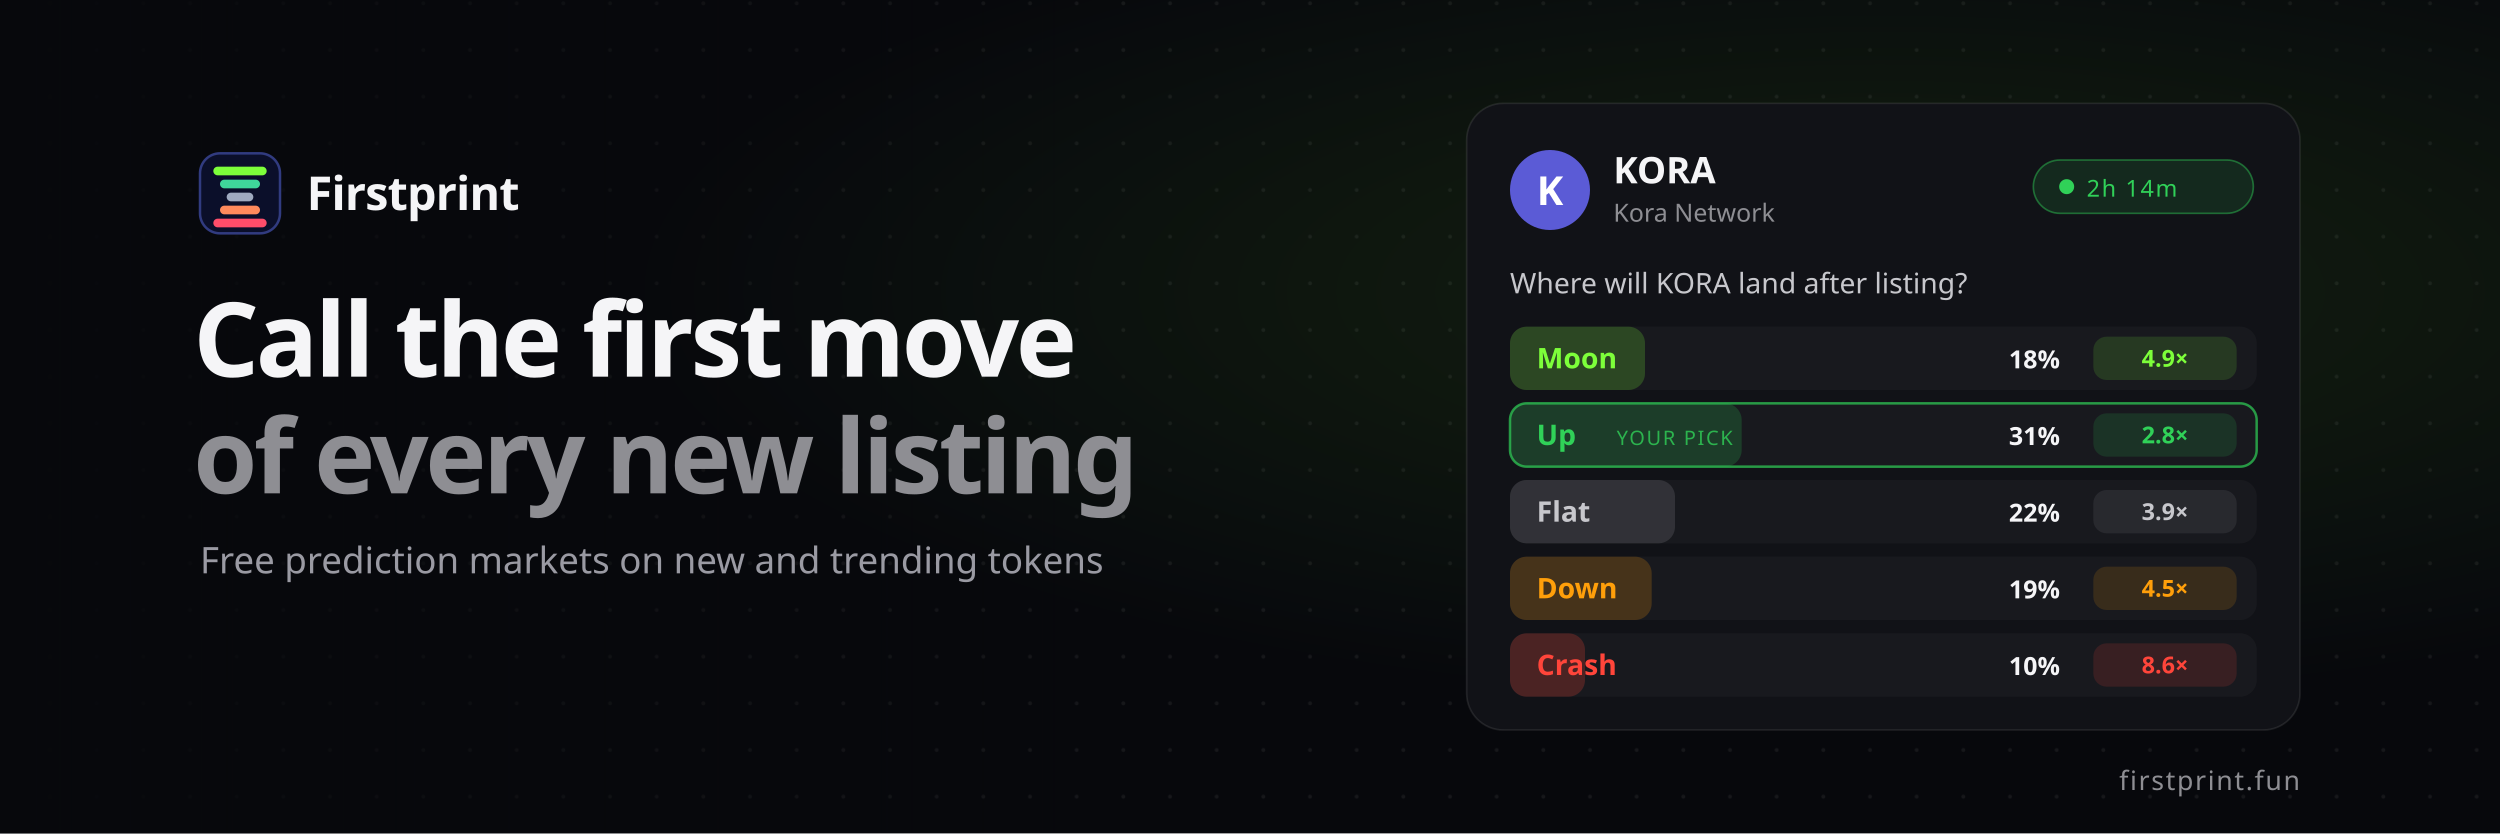
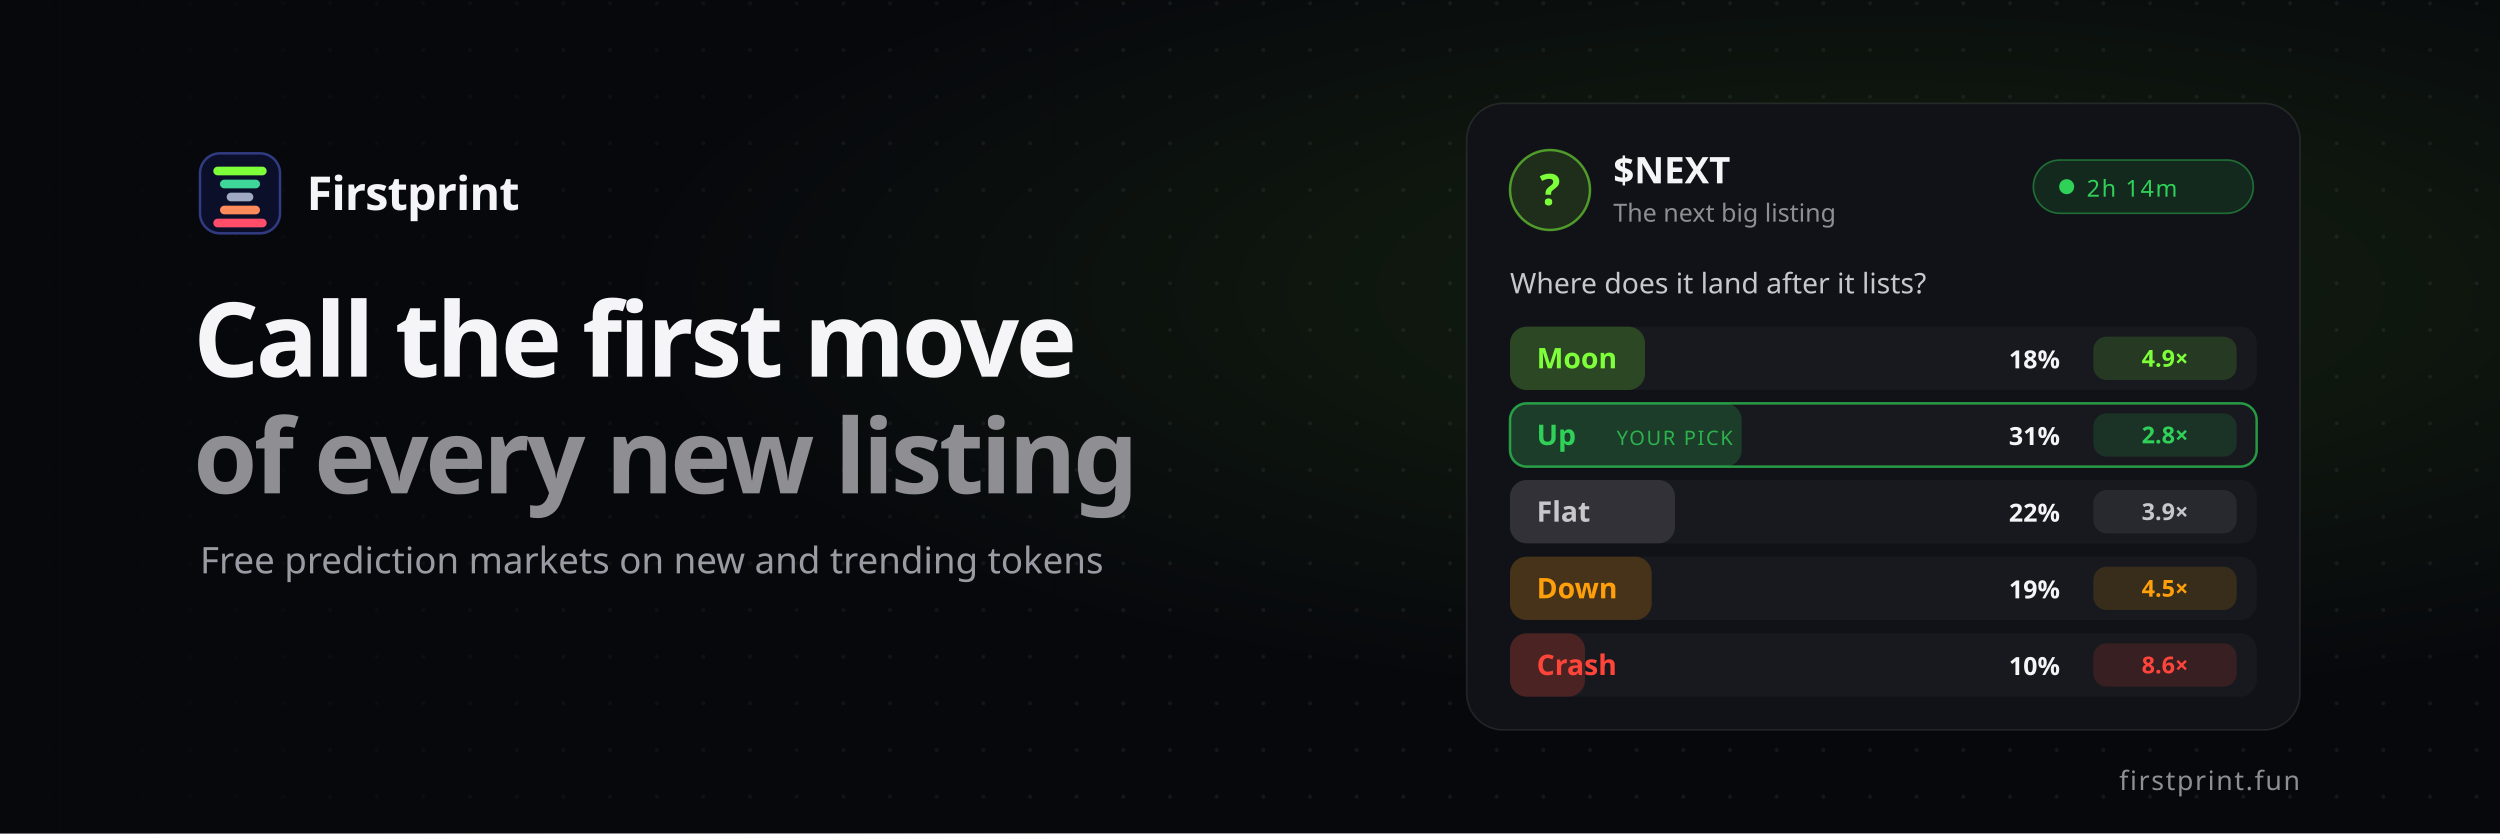
<svg xmlns="http://www.w3.org/2000/svg" width="1500" height="500" viewBox="0 0 1500 500" font-family="Geist">
  <defs>
    <radialGradient id="glow" cx="0.75" cy="0.35" r="0.5">
      <stop offset="0" stop-color="#7dff3a" stop-opacity="0.10" />
      <stop offset="1" stop-color="#7dff3a" stop-opacity="0" />
    </radialGradient>
    <pattern id="dots" width="28" height="28" patternUnits="userSpaceOnUse">
      <circle cx="2" cy="2" r="1.2" fill="#ffffff" fill-opacity="0.06" />
    </pattern>
    <linearGradient id="fade" x1="0" x2="1">
      <stop offset="0" stop-color="#07080c" stop-opacity="1" />
      <stop offset="0.45" stop-color="#07080c" stop-opacity="0" />
    </linearGradient>
    <clipPath id="card">
      <rect x="880" y="62" width="500" height="376" rx="22" />
    </clipPath>
  </defs>
  <rect width="1500" height="500" fill="#07080c" />
  <rect width="1500" height="500" fill="url(#dots)" />
  <rect width="1500" height="500" fill="url(#fade)" />
  <rect width="1500" height="500" fill="url(#glow)" />
  <g transform="translate(120,92)">
    <rect width="48" height="48" rx="12" fill="#0b0f2a" stroke="#313b80" stroke-width="1.5" />
    <rect x="8" y="8" width="32" height="5.2" rx="2.6" fill="#7dff3a" />
    <rect x="12" y="15.8" width="24" height="5.2" rx="2.6" fill="#3fd69a" />
    <rect x="16" y="23.6" width="16" height="5.2" rx="2.6" fill="#9faac0" />
    <rect x="12" y="31.4" width="24" height="5.2" rx="2.6" fill="#ff8a5c" />
    <rect x="8" y="39.2" width="32" height="5.2" rx="2.6" fill="#ff4d6a" />
    <text x="64" y="34" font-size="28" font-weight="600" fill="#f5f5f7" letter-spacing="-0.5">Firstprint</text>
  </g>
  <text x="116" y="226" font-size="62" font-weight="700" fill="#f5f5f7" letter-spacing="-2">Call the first move</text>
  <text x="116" y="296" font-size="62" font-weight="700" fill="#8e8e93" letter-spacing="-2">of every new listing</text>
  <text x="120" y="344" font-size="22" fill="#9a9aa3">Free prediction markets on new and trending tokens</text>
  <rect x="880" y="62" width="500" height="376" rx="22" fill="#111217" stroke="#ffffff" stroke-opacity="0.09" />
  <g clip-path="url(#card)">
-     <circle cx="930" cy="114" r="24" fill="#5b5bd6" />
-     <text x="930" y="123" text-anchor="middle" font-size="24" font-weight="700" fill="#ffffff">K</text>
-     <text x="968" y="110" font-size="22" font-weight="600" fill="#f5f5f7">KORA</text>
-     <text x="968" y="133" font-size="15" fill="#8e8e93">Kora Network</text>
+     <circle cx="930" cy="114" r="24" fill="#7dff3a" fill-opacity="0.12" stroke="#7dff3a" stroke-opacity="0.55" stroke-width="1.5" />
+     <text x="930" y="123" text-anchor="middle" font-size="26" font-weight="700" fill="#7dff3a">?</text>
+     <text x="968" y="110" font-size="22" font-weight="600" fill="#f5f5f7">$NEXT</text>
+     <text x="968" y="133" font-size="15" fill="#8e8e93">The next big listing</text>
    <rect x="1220" y="96" width="132" height="32" rx="16" fill="#30d158" fill-opacity="0.12" stroke="#30d158" stroke-opacity="0.45" />
    <circle cx="1240" cy="112" r="4.5" fill="#30d158" />
    <text x="1252" y="118" font-family="Geist Mono" font-size="14" font-weight="500" fill="#30d158" letter-spacing="1">2h 14m</text>
-     <text x="906" y="176" font-size="17" fill="#c7c7cc">Where will KORA land after listing?</text>
+     <text x="906" y="176" font-size="17" fill="#c7c7cc">Where does it land after it lists?</text>
    <g font-size="17" font-weight="600">
      <g transform="translate(906,196)">
        <rect width="448" height="38" rx="10" fill="#ffffff" fill-opacity="0.035" />
        <rect width="81" height="38" rx="10" fill="#7dff3a" fill-opacity="0.20" />
        <text x="16" y="25" fill="#7dff3a">Moon</text>
        <text x="330" y="25" text-anchor="end" font-family="Geist Mono" font-size="15" fill="#f5f5f7">18%</text>
        <rect x="350" y="6" width="86" height="26" rx="8" fill="#7dff3a" fill-opacity="0.14" />
        <text x="393" y="24" text-anchor="middle" font-family="Geist Mono" font-size="14" fill="#7dff3a">4.9×</text>
      </g>
      <g transform="translate(906,242)">
        <rect width="448" height="38" rx="10" fill="#ffffff" fill-opacity="0.035" />
        <rect width="139" height="38" rx="10" fill="#30d158" fill-opacity="0.20" />
        <rect width="448" height="38" rx="10" fill="none" stroke="#30d158" stroke-opacity="0.7" stroke-width="1.5" />
        <text x="16" y="25" fill="#30d158">Up</text>
        <text x="64" y="25" font-size="12" font-weight="500" fill="#30d158" fill-opacity="0.8" letter-spacing="1">YOUR PICK</text>
        <text x="330" y="25" text-anchor="end" font-family="Geist Mono" font-size="15" fill="#f5f5f7">31%</text>
        <rect x="350" y="6" width="86" height="26" rx="8" fill="#30d158" fill-opacity="0.14" />
        <text x="393" y="24" text-anchor="middle" font-family="Geist Mono" font-size="14" fill="#30d158">2.8×</text>
      </g>
      <g transform="translate(906,288)">
        <rect width="448" height="38" rx="10" fill="#ffffff" fill-opacity="0.035" />
        <rect width="99" height="38" rx="10" fill="#a1a1aa" fill-opacity="0.18" />
        <text x="16" y="25" fill="#c7c7cc">Flat</text>
        <text x="330" y="25" text-anchor="end" font-family="Geist Mono" font-size="15" fill="#f5f5f7">22%</text>
        <rect x="350" y="6" width="86" height="26" rx="8" fill="#a1a1aa" fill-opacity="0.12" />
        <text x="393" y="24" text-anchor="middle" font-family="Geist Mono" font-size="14" fill="#c7c7cc">3.9×</text>
      </g>
      <g transform="translate(906,334)">
        <rect width="448" height="38" rx="10" fill="#ffffff" fill-opacity="0.035" />
        <rect width="85" height="38" rx="10" fill="#ff9f0a" fill-opacity="0.20" />
        <text x="16" y="25" fill="#ff9f0a">Down</text>
        <text x="330" y="25" text-anchor="end" font-family="Geist Mono" font-size="15" fill="#f5f5f7">19%</text>
        <rect x="350" y="6" width="86" height="26" rx="8" fill="#ff9f0a" fill-opacity="0.14" />
        <text x="393" y="24" text-anchor="middle" font-family="Geist Mono" font-size="14" fill="#ff9f0a">4.5×</text>
      </g>
      <g transform="translate(906,380)">
        <rect width="448" height="38" rx="10" fill="#ffffff" fill-opacity="0.035" />
        <rect width="45" height="38" rx="10" fill="#ff453a" fill-opacity="0.22" />
        <text x="16" y="25" fill="#ff453a">Crash</text>
        <text x="330" y="25" text-anchor="end" font-family="Geist Mono" font-size="15" fill="#f5f5f7">10%</text>
        <rect x="350" y="6" width="86" height="26" rx="8" fill="#ff453a" fill-opacity="0.14" />
        <text x="393" y="24" text-anchor="middle" font-family="Geist Mono" font-size="14" fill="#ff453a">8.6×</text>
      </g>
    </g>
  </g>
  <text x="1380" y="474" text-anchor="end" font-family="Geist Mono" font-size="16" fill="#8e8e93" letter-spacing="1">firstprint.fun</text>
</svg>
